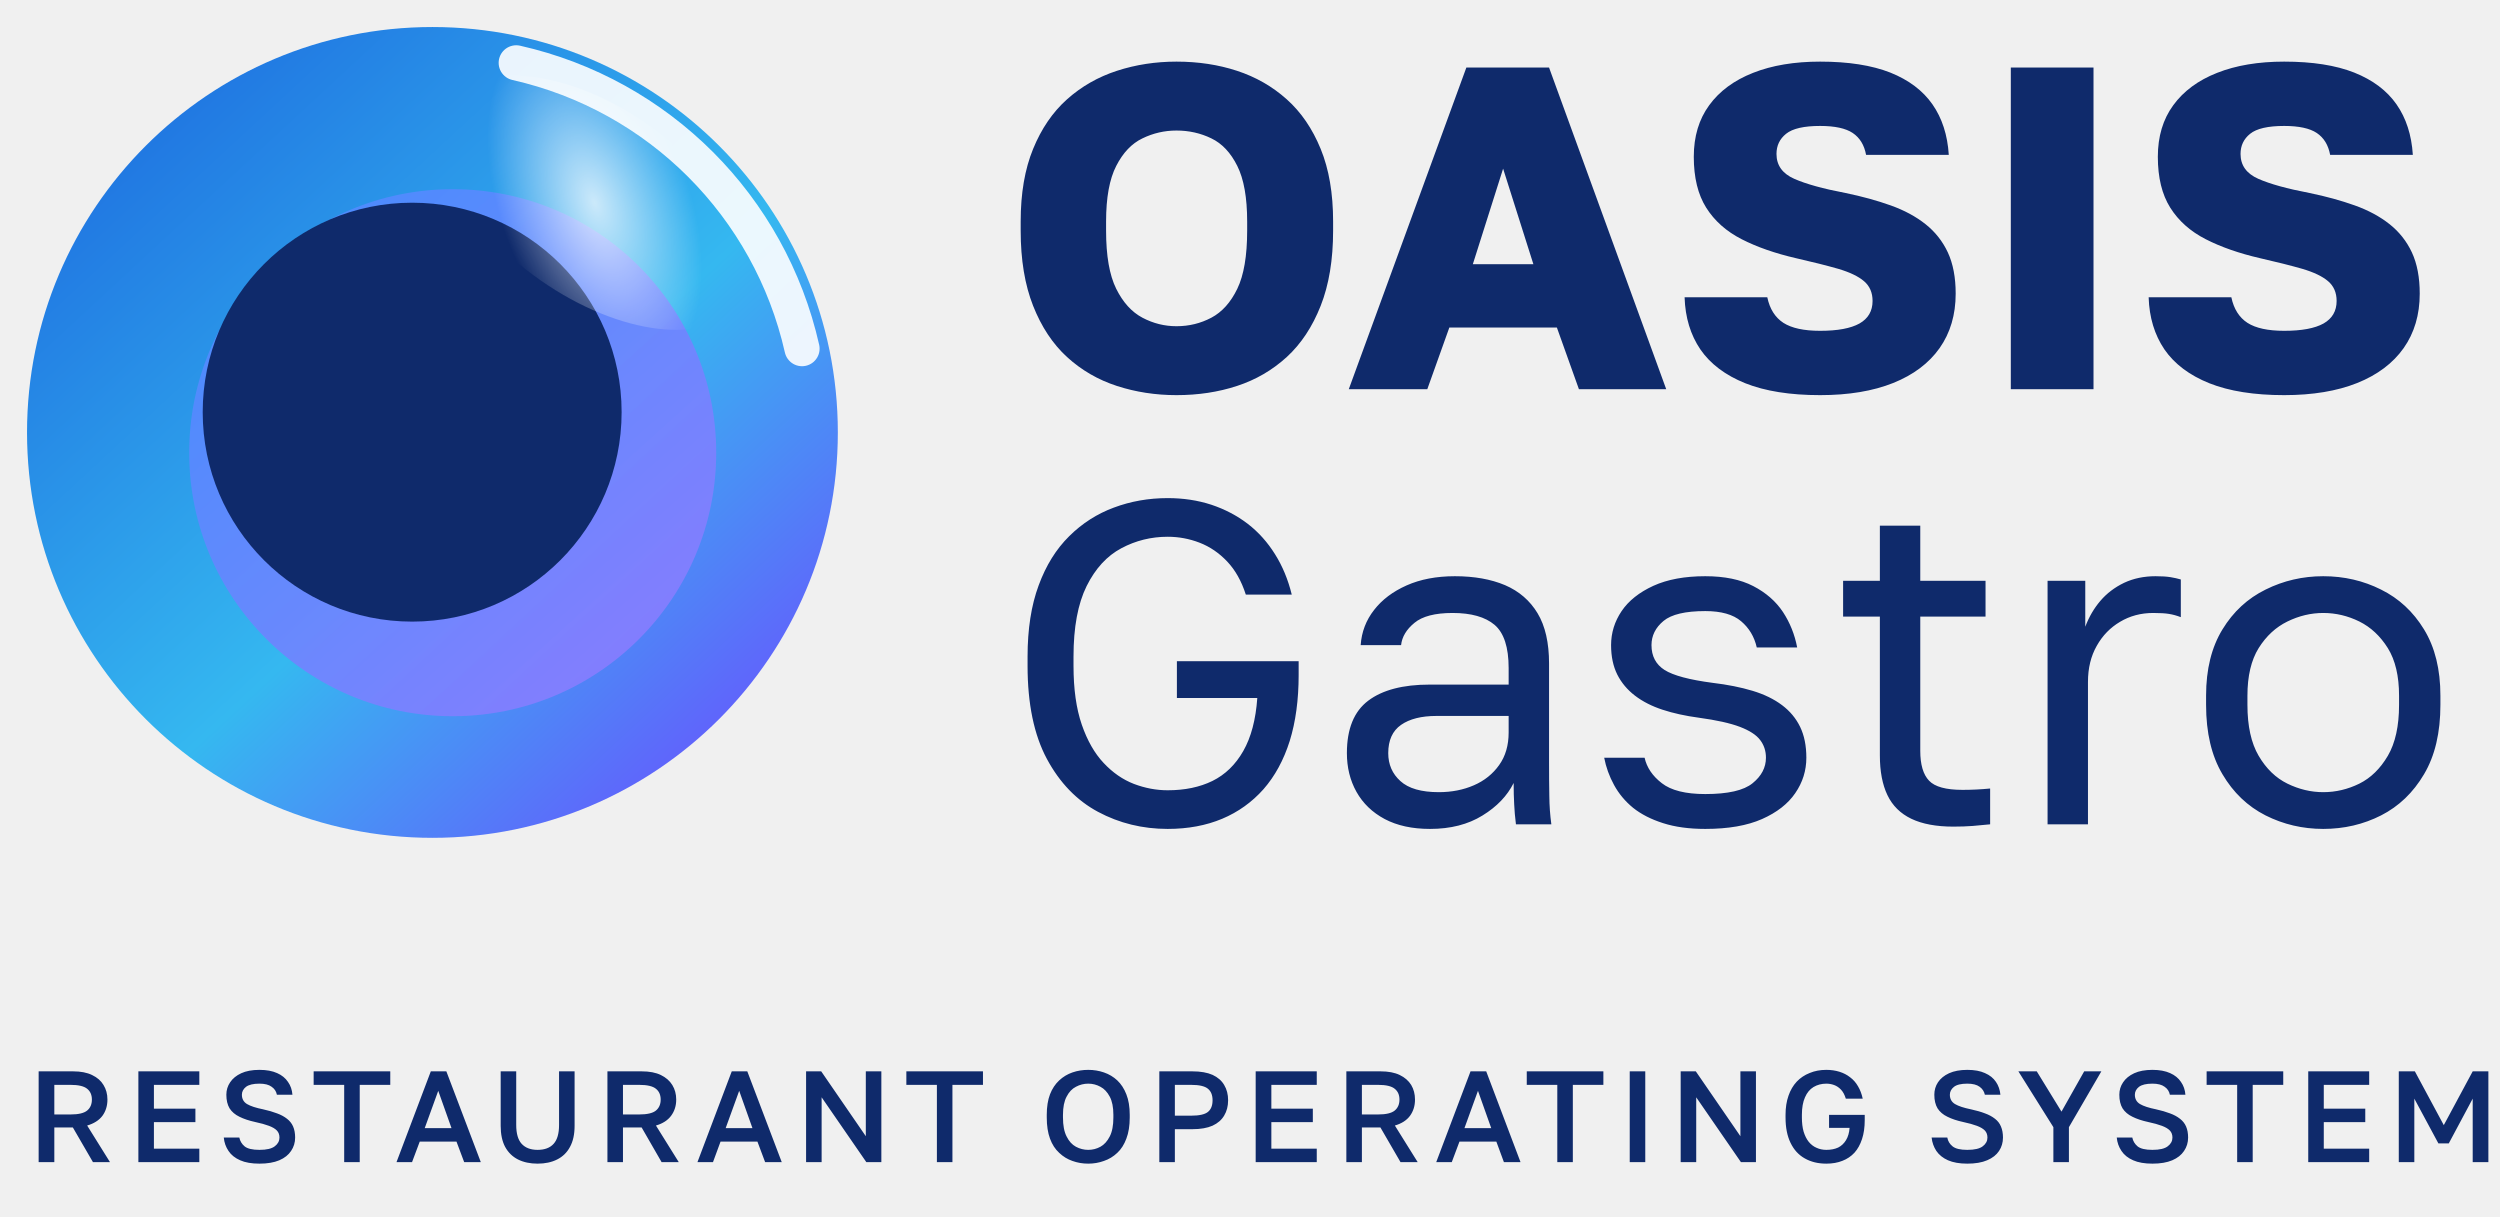
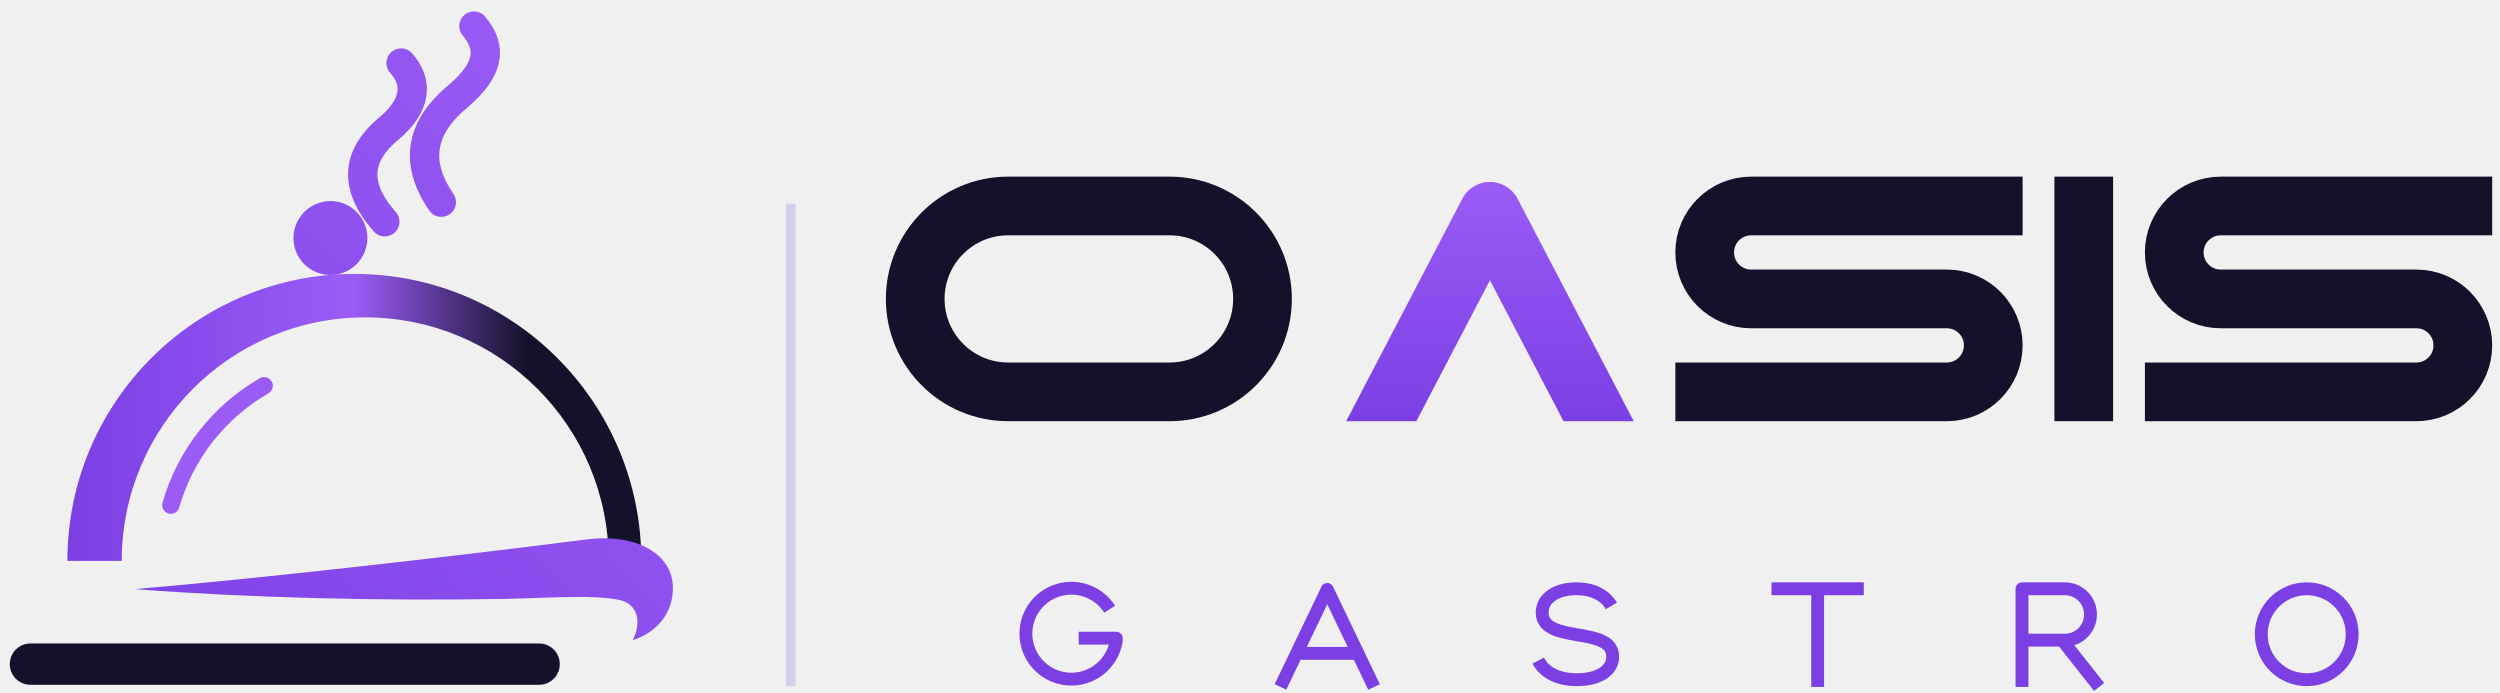
- <svg xmlns="http://www.w3.org/2000/svg" width="185" height="90" viewBox="0 0 185 90" role="img" aria-label="OASIS Gastro — Restaurant Operating System">
+ <svg xmlns="http://www.w3.org/2000/svg" width="368" height="102" viewBox="0 0 368 102" role="img" aria-label="OASIS Gastro">
  <defs>
-     <linearGradient id="oasisgastrologosvg-ring" x1="8" y1="6" x2="58" y2="60" gradientUnits="userSpaceOnUse">
-       <stop offset="0" stop-color="#1E6FE0" />
-       <stop offset="0.55" stop-color="#35B8F0" />
-       <stop offset="1" stop-color="#6D4AFF" />
+     <linearGradient id="ogl-av" x1="0" y1="62" x2="0" y2="26" gradientUnits="userSpaceOnUse">
+       <stop offset="0" stop-color="#7B3FE4" />
+       <stop offset="1" stop-color="#9B5CF6" />
    </linearGradient>
-     <linearGradient id="oasisgastrologosvg-glow" x1="20" y1="18" x2="50" y2="52" gradientUnits="userSpaceOnUse">
-       <stop offset="0" stop-color="#4F8BFF" />
-       <stop offset="1" stop-color="#8F7BFF" />
-     </linearGradient>
-     <radialGradient id="oasisgastrologosvg-shine" cx="0" cy="0" r="1" gradientUnits="userSpaceOnUse" gradientTransform="translate(44 15) rotate(35) scale(13 7)">
-       <stop offset="0" stop-color="#FFFFFF" stop-opacity="0.75" />
-       <stop offset="1" stop-color="#FFFFFF" stop-opacity="0" />
-     </radialGradient>
  </defs>
-   <circle cx="32" cy="32" r="30" fill="url(#oasisgastrologosvg-ring)" />
-   <circle cx="33.5" cy="33.5" r="19.5" fill="url(#oasisgastrologosvg-glow)" fill-opacity="0.9" />
-   <circle cx="30.5" cy="30.5" r="15.5" fill="#0F2A6B" />
-   <ellipse cx="44" cy="15" rx="13" ry="7" transform="rotate(35 44 15)" fill="url(#oasisgastrologosvg-shine)" />
-   <path d="M38.2 4.65A28 28 0 0 1 59.35 25.8" fill="none" stroke="#FFFFFF" stroke-opacity="0.9" stroke-width="2.6" stroke-linecap="round" />
-   <path fill="#0F2A6B" d="M87.06 29.24L87.06 29.24Q84.74 29.24 82.65 28.56Q80.56 27.88 78.96 26.42Q77.37 24.96 76.45 22.63Q75.53 20.30 75.53 17.07L75.53 17.07L75.53 16.39Q75.53 13.26 76.45 11.02Q77.37 8.77 78.96 7.35Q80.56 5.92 82.65 5.24Q84.74 4.56 87.06 4.56L87.06 4.56Q89.47 4.56 91.54 5.24Q93.62 5.92 95.22 7.35Q96.81 8.77 97.73 11.02Q98.65 13.26 98.65 16.39L98.65 16.39L98.65 17.07Q98.65 20.30 97.73 22.63Q96.81 24.96 95.22 26.42Q93.62 27.88 91.54 28.56Q89.47 29.24 87.06 29.24ZM87.06 24.14L87.06 24.14Q88.45 24.14 89.64 23.51Q90.83 22.88 91.56 21.37Q92.29 19.86 92.29 17.07L92.29 17.07L92.29 16.39Q92.29 13.74 91.56 12.28Q90.83 10.81 89.64 10.24Q88.45 9.66 87.06 9.66L87.06 9.66Q85.73 9.66 84.54 10.24Q83.35 10.81 82.60 12.28Q81.85 13.74 81.85 16.39L81.85 16.39L81.85 17.07Q81.85 19.86 82.60 21.37Q83.35 22.88 84.54 23.51Q85.73 24.14 87.06 24.14ZM105.62 28.80L99.81 28.80L108.51 5.00L114.63 5.00L123.30 28.80L116.84 28.80L115.21 24.24L107.25 24.24L105.62 28.80ZM111.23 12.48L108.99 19.55L113.47 19.55L111.23 12.48ZM134.69 29.24L134.69 29.24Q131.36 29.24 129.15 28.36Q126.94 27.47 125.83 25.86Q124.73 24.24 124.66 22.00L124.66 22.00L130.78 22.00Q131.05 23.29 131.97 23.89Q132.89 24.48 134.69 24.48L134.69 24.48Q136.63 24.48 137.60 23.94Q138.57 23.39 138.57 22.27L138.57 22.27Q138.57 21.35 137.94 20.81Q137.31 20.27 136.02 19.89Q134.72 19.52 132.92 19.11L132.92 19.11Q130.58 18.57 128.88 17.70Q127.18 16.83 126.26 15.37Q125.34 13.91 125.34 11.60L125.34 11.60Q125.34 9.35 126.48 7.79Q127.62 6.22 129.73 5.39Q131.83 4.56 134.69 4.56L134.69 4.56Q137.82 4.56 139.88 5.37Q141.93 6.19 143.00 7.72Q144.07 9.25 144.21 11.46L144.21 11.46L138.09 11.46Q137.89 10.37 137.10 9.84Q136.32 9.32 134.69 9.32L134.69 9.32Q132.89 9.32 132.17 9.90Q131.46 10.47 131.46 11.39L131.46 11.39Q131.46 12.65 132.77 13.23Q134.08 13.81 136.56 14.28L136.56 14.28Q138.40 14.66 139.91 15.20Q141.42 15.74 142.49 16.59Q143.56 17.44 144.14 18.68Q144.72 19.93 144.72 21.73L144.72 21.73Q144.72 24.07 143.53 25.76Q142.34 27.44 140.10 28.34Q137.85 29.24 134.69 29.24ZM154.92 28.80L148.80 28.80L148.80 5.00L154.92 5.00L154.92 28.80ZM169.03 29.24L169.03 29.24Q165.70 29.24 163.49 28.36Q161.28 27.47 160.17 25.86Q159.07 24.24 159 22.00L159 22.00L165.12 22.00Q165.39 23.29 166.31 23.89Q167.23 24.48 169.03 24.48L169.03 24.48Q170.97 24.48 171.94 23.94Q172.91 23.39 172.91 22.27L172.91 22.27Q172.91 21.35 172.28 20.81Q171.65 20.27 170.36 19.89Q169.06 19.52 167.26 19.11L167.26 19.11Q164.92 18.57 163.22 17.70Q161.52 16.83 160.60 15.37Q159.68 13.91 159.68 11.60L159.68 11.60Q159.68 9.35 160.82 7.79Q161.96 6.22 164.07 5.39Q166.17 4.56 169.03 4.56L169.03 4.56Q172.16 4.56 174.21 5.37Q176.27 6.19 177.34 7.72Q178.41 9.25 178.55 11.46L178.55 11.46L172.43 11.46Q172.23 10.37 171.44 9.84Q170.66 9.32 169.03 9.32L169.03 9.32Q167.23 9.32 166.51 9.90Q165.80 10.47 165.80 11.39L165.80 11.39Q165.80 12.65 167.11 13.23Q168.42 13.81 170.90 14.28L170.90 14.28Q172.74 14.66 174.25 15.20Q175.76 15.74 176.83 16.59Q177.90 17.44 178.48 18.68Q179.06 19.93 179.06 21.73L179.06 21.73Q179.06 24.07 177.87 25.76Q176.68 27.44 174.44 28.34Q172.19 29.24 169.03 29.24Z" />
-   <path fill="#0F2A6B" d="M86.41 61.34L86.41 61.34Q83.62 61.34 81.26 60.08Q78.90 58.82 77.47 56.16Q76.04 53.49 76.04 49.27L76.04 49.27L76.04 48.59Q76.04 45.53 76.86 43.32Q77.67 41.11 79.12 39.68Q80.56 38.25 82.43 37.56Q84.30 36.86 86.41 36.86L86.41 36.86Q88.14 36.86 89.64 37.35Q91.14 37.85 92.33 38.76Q93.52 39.68 94.35 41.01Q95.18 42.33 95.59 44L95.59 44L92.19 44Q91.71 42.50 90.81 41.55Q89.91 40.60 88.77 40.16Q87.63 39.72 86.41 39.72L86.41 39.72Q84.57 39.72 82.98 40.57Q81.38 41.42 80.41 43.37Q79.44 45.33 79.44 48.59L79.44 48.59L79.44 49.27Q79.44 51.85 80.05 53.62Q80.66 55.39 81.67 56.46Q82.67 57.53 83.91 58.01Q85.15 58.48 86.41 58.48L86.41 58.48Q88.31 58.48 89.72 57.79Q91.14 57.09 92.00 55.58Q92.87 54.06 93.04 51.65L93.04 51.65L87.09 51.65L87.09 48.93L96.10 48.93L96.10 49.95Q96.10 52.70 95.44 54.83Q94.77 56.95 93.50 58.40Q92.22 59.84 90.44 60.59Q88.65 61.34 86.41 61.34ZM105.82 61.34L105.82 61.34Q103.85 61.34 102.47 60.61Q101.10 59.88 100.38 58.60Q99.67 57.33 99.67 55.73L99.67 55.73Q99.67 53.04 101.25 51.85Q102.83 50.66 105.79 50.66L105.79 50.66L111.64 50.66L111.64 49.44Q111.64 47.13 110.60 46.24Q109.56 45.36 107.49 45.36L107.49 45.36Q105.55 45.36 104.67 46.09Q103.78 46.82 103.68 47.74L103.68 47.74L100.69 47.74Q100.79 46.28 101.68 45.14Q102.56 44 104.09 43.32Q105.62 42.64 107.66 42.64L107.66 42.64Q109.80 42.64 111.37 43.30Q112.93 43.97 113.78 45.38Q114.63 46.79 114.63 49.10L114.63 49.10L114.63 56.41Q114.63 57.84 114.65 58.91Q114.66 59.98 114.80 61L114.80 61L112.18 61Q112.08 60.22 112.05 59.52Q112.01 58.82 112.01 57.94L112.01 57.94Q111.30 59.37 109.70 60.35Q108.10 61.34 105.82 61.34ZM106.47 58.62L106.47 58.62Q107.90 58.62 109.07 58.11Q110.24 57.60 110.94 56.61Q111.64 55.63 111.64 54.20L111.64 54.20L111.64 52.98L106.30 52.98Q104.63 52.98 103.68 53.64Q102.73 54.30 102.73 55.73L102.73 55.73Q102.73 56.99 103.63 57.80Q104.53 58.62 106.47 58.62ZM126.19 61.34L126.19 61.34Q124.39 61.34 123.06 60.91Q121.74 60.49 120.85 59.78Q119.97 59.06 119.44 58.09Q118.91 57.12 118.71 56.07L118.71 56.07L121.70 56.07Q121.94 57.16 122.98 57.96Q124.01 58.76 126.19 58.76L126.19 58.76Q128.71 58.76 129.69 57.96Q130.68 57.16 130.68 56.07L130.68 56.07Q130.68 55.32 130.25 54.76Q129.83 54.20 128.76 53.79Q127.69 53.38 125.71 53.11L125.71 53.11Q124.22 52.91 123.03 52.52Q121.84 52.13 120.99 51.48Q120.14 50.83 119.68 49.92Q119.22 49.00 119.22 47.74L119.22 47.74Q119.22 46.38 120.00 45.22Q120.78 44.07 122.35 43.35Q123.91 42.64 126.19 42.64L126.19 42.64Q128.33 42.64 129.74 43.37Q131.15 44.10 131.94 45.29Q132.72 46.48 132.99 47.91L132.99 47.91L130.00 47.91Q129.73 46.72 128.84 45.97Q127.96 45.22 126.19 45.22L126.19 45.22Q123.98 45.22 123.10 45.95Q122.21 46.69 122.21 47.74L122.21 47.74Q122.21 48.96 123.18 49.58Q124.15 50.19 126.73 50.53L126.73 50.53Q128.40 50.73 129.69 51.12Q130.98 51.51 131.87 52.18Q132.75 52.84 133.21 53.79Q133.67 54.74 133.67 56.07L133.67 56.07Q133.67 57.50 132.85 58.69Q132.04 59.88 130.39 60.61Q128.74 61.34 126.19 61.34ZM144.55 61.17L144.55 61.17Q142.65 61.17 141.44 60.59Q140.23 60.01 139.67 58.84Q139.11 57.67 139.11 55.90L139.11 55.90L139.11 45.63L136.39 45.63L136.39 42.98L139.11 42.98L139.11 38.90L142.10 38.90L142.10 42.98L146.93 42.98L146.93 45.63L142.10 45.63L142.10 55.56Q142.10 57.09 142.75 57.77Q143.39 58.45 145.23 58.45L145.23 58.45Q146.25 58.45 147.27 58.35L147.27 58.35L147.27 61Q146.62 61.07 145.98 61.12Q145.33 61.17 144.55 61.17ZM154.51 61L151.52 61L151.52 42.98L154.31 42.98L154.31 46.38Q154.72 45.29 155.43 44.46Q156.14 43.63 157.18 43.13Q158.22 42.64 159.51 42.64L159.51 42.64Q160.19 42.64 160.62 42.71Q161.04 42.78 161.38 42.88L161.38 42.88L161.38 45.67Q160.94 45.50 160.51 45.43Q160.09 45.36 159.34 45.36L159.34 45.36Q157.98 45.36 156.89 46.01Q155.80 46.65 155.16 47.79Q154.51 48.93 154.51 50.46L154.51 50.46L154.51 61ZM171.92 61.34L171.92 61.34Q169.64 61.34 167.65 60.34Q165.66 59.33 164.46 57.29Q163.25 55.25 163.25 52.16L163.25 52.16L163.25 51.48Q163.25 48.56 164.46 46.58Q165.66 44.61 167.65 43.63Q169.64 42.64 171.92 42.64L171.92 42.64Q174.23 42.64 176.20 43.63Q178.18 44.61 179.38 46.58Q180.59 48.56 180.59 51.48L180.59 51.48L180.59 52.16Q180.59 55.25 179.38 57.29Q178.18 59.33 176.20 60.34Q174.23 61.34 171.92 61.34ZM171.92 58.62L171.92 58.62Q173.31 58.62 174.59 57.99Q175.86 57.36 176.70 55.93Q177.53 54.51 177.53 52.16L177.53 52.16L177.53 51.48Q177.53 49.30 176.70 47.96Q175.86 46.62 174.59 45.99Q173.31 45.36 171.92 45.36L171.92 45.36Q170.56 45.36 169.27 45.99Q167.98 46.62 167.14 47.96Q166.31 49.30 166.31 51.48L166.31 51.48L166.31 52.16Q166.31 54.51 167.14 55.93Q167.98 57.36 169.27 57.99Q170.56 58.62 171.92 58.62Z" />
-   <path fill="#0F2A6B" d="M4.02 86L2.86 86L2.86 79.28L5.41 79.28Q6.25 79.28 6.81 79.55Q7.38 79.82 7.66 80.29Q7.95 80.76 7.95 81.37L7.95 81.37Q7.95 82.06 7.58 82.57Q7.20 83.07 6.45 83.29L6.45 83.29L8.14 86L6.88 86L5.39 83.43L4.02 83.43L4.02 86ZM4.02 80.28L4.02 82.47L5.22 82.47Q6.10 82.47 6.45 82.18Q6.80 81.89 6.80 81.37L6.80 81.37Q6.80 80.85 6.45 80.57Q6.10 80.28 5.22 80.28L5.22 80.28L4.02 80.28ZM14.75 86L10.24 86L10.24 79.28L14.75 79.28L14.75 80.28L11.39 80.28L11.39 82.04L14.46 82.04L14.46 83.04L11.39 83.04L11.39 85.00L14.75 85.00L14.75 86ZM19.20 86.11L19.20 86.11Q18.33 86.11 17.77 85.86Q17.20 85.61 16.91 85.17Q16.61 84.73 16.56 84.18L16.56 84.18L17.71 84.18Q17.79 84.57 18.10 84.83Q18.42 85.09 19.20 85.09L19.20 85.09Q20.00 85.09 20.34 84.82Q20.68 84.56 20.68 84.18L20.68 84.18Q20.68 83.86 20.49 83.66Q20.30 83.46 19.90 83.31Q19.50 83.16 18.89 83.03L18.89 83.03Q18.20 82.88 17.72 82.64Q17.24 82.41 16.99 82.02Q16.75 81.62 16.75 81.01L16.75 81.01Q16.75 80.50 17.03 80.09Q17.31 79.67 17.85 79.42Q18.39 79.17 19.20 79.17L19.20 79.17Q19.98 79.17 20.51 79.41Q21.03 79.64 21.31 80.06Q21.60 80.47 21.64 81.01L21.64 81.01L20.49 81.01Q20.42 80.64 20.10 80.42Q19.79 80.19 19.20 80.19L19.20 80.19Q18.51 80.19 18.20 80.43Q17.90 80.67 17.90 81.01L17.90 81.01Q17.90 81.47 18.28 81.70Q18.67 81.93 19.47 82.09L19.47 82.09Q20.06 82.22 20.50 82.39Q20.94 82.55 21.24 82.79Q21.54 83.02 21.69 83.36Q21.84 83.71 21.84 84.18L21.84 84.18Q21.84 84.73 21.54 85.17Q21.25 85.61 20.67 85.86Q20.08 86.11 19.20 86.11ZM26.62 86L25.47 86L25.47 80.28L23.21 80.28L23.21 79.28L28.88 79.28L28.88 80.28L26.62 80.28L26.62 86ZM30.49 86L29.34 86L31.88 79.28L33.03 79.28L35.58 86L34.35 86L33.78 84.48L31.06 84.48L30.49 86ZM32.43 80.72L31.43 83.48L33.41 83.48L32.43 80.72ZM39.78 86.11L39.78 86.11Q38.95 86.11 38.33 85.80Q37.72 85.49 37.38 84.87Q37.05 84.25 37.05 83.31L37.05 83.31L37.05 79.28L38.20 79.28L38.20 83.24Q38.20 84.20 38.60 84.64Q39.01 85.09 39.78 85.09L39.78 85.09Q40.57 85.09 40.97 84.64Q41.37 84.20 41.37 83.25L41.37 83.25L41.37 79.28L42.52 79.28L42.52 83.31Q42.52 84.25 42.18 84.87Q41.85 85.49 41.23 85.80Q40.62 86.11 39.78 86.11ZM46.10 86L44.95 86L44.95 79.28L47.49 79.28Q48.34 79.28 48.90 79.55Q49.46 79.82 49.75 80.29Q50.04 80.76 50.04 81.37L50.04 81.37Q50.04 82.06 49.66 82.57Q49.29 83.07 48.54 83.29L48.54 83.29L50.23 86L48.96 86L47.48 83.43L46.10 83.43L46.10 86ZM46.10 80.28L46.10 82.47L47.30 82.47Q48.19 82.47 48.54 82.18Q48.89 81.89 48.89 81.37L48.89 81.37Q48.89 80.85 48.54 80.57Q48.19 80.28 47.30 80.28L47.30 80.28L46.10 80.28ZM52.76 86L51.61 86L54.15 79.28L55.30 79.28L57.85 86L56.62 86L56.05 84.48L53.32 84.48L52.76 86ZM54.70 80.72L53.70 83.48L55.68 83.48L54.70 80.72ZM60.80 86L59.65 86L59.65 79.28L60.77 79.28L64.07 84.08L64.07 79.28L65.22 79.28L65.22 86L64.11 86L60.80 81.20L60.80 86ZM70.48 86L69.33 86L69.33 80.28L67.07 80.28L67.07 79.28L72.74 79.28L72.74 80.28L70.48 80.28L70.48 86ZM80.53 86.11L80.53 86.11Q79.91 86.11 79.36 85.91Q78.81 85.72 78.38 85.31Q77.94 84.91 77.70 84.26Q77.46 83.61 77.46 82.69L77.46 82.69L77.46 82.50Q77.46 81.61 77.70 80.98Q77.94 80.36 78.38 79.95Q78.81 79.55 79.36 79.36Q79.91 79.17 80.53 79.17L80.53 79.17Q81.14 79.17 81.69 79.36Q82.25 79.55 82.68 79.95Q83.11 80.36 83.35 80.98Q83.60 81.61 83.60 82.50L83.60 82.50L83.60 82.69Q83.60 83.61 83.35 84.26Q83.11 84.91 82.68 85.31Q82.25 85.72 81.69 85.91Q81.14 86.11 80.53 86.11ZM80.53 85.09L80.53 85.09Q81.01 85.09 81.43 84.86Q81.85 84.63 82.12 84.10Q82.39 83.58 82.39 82.69L82.39 82.69L82.39 82.50Q82.39 81.65 82.12 81.15Q81.85 80.64 81.43 80.42Q81.01 80.19 80.53 80.19L80.53 80.19Q80.05 80.19 79.62 80.42Q79.19 80.64 78.93 81.15Q78.66 81.65 78.66 82.50L78.66 82.50L78.66 82.69Q78.66 83.58 78.93 84.10Q79.19 84.63 79.62 84.86Q80.05 85.09 80.53 85.09ZM86.94 86L85.79 86L85.79 79.28L88.24 79.28Q89.14 79.28 89.73 79.54Q90.31 79.81 90.59 80.29Q90.88 80.77 90.88 81.42L90.88 81.42Q90.88 82.07 90.59 82.55Q90.31 83.03 89.73 83.30Q89.14 83.56 88.24 83.56L88.24 83.56L86.94 83.56L86.94 86ZM86.94 80.28L86.94 82.56L88.14 82.56Q89.05 82.56 89.39 82.28Q89.73 82.00 89.73 81.42L89.73 81.42Q89.73 80.85 89.39 80.57Q89.05 80.28 88.14 80.28L88.14 80.28L86.94 80.28ZM97.44 86L92.92 86L92.92 79.28L97.44 79.28L97.44 80.28L94.08 80.28L94.08 82.04L97.15 82.04L97.15 83.04L94.08 83.04L94.08 85.00L97.44 85.00L97.44 86ZM100.78 86L99.63 86L99.63 79.28L102.17 79.28Q103.02 79.28 103.58 79.55Q104.14 79.82 104.43 80.29Q104.71 80.76 104.71 81.37L104.71 81.37Q104.71 82.06 104.34 82.57Q103.97 83.07 103.22 83.29L103.22 83.29L104.91 86L103.64 86L102.15 83.43L100.78 83.43L100.78 86ZM100.78 80.28L100.78 82.47L101.98 82.47Q102.86 82.47 103.21 82.18Q103.56 81.89 103.56 81.37L103.56 81.37Q103.56 80.85 103.21 80.57Q102.86 80.28 101.98 80.28L101.98 80.28L100.78 80.28ZM107.43 86L106.28 86L108.82 79.28L109.98 79.28L112.52 86L111.29 86L110.73 84.48L108.00 84.48L107.43 86ZM109.37 80.72L108.37 83.48L110.35 83.48L109.37 80.72ZM116.39 86L115.24 86L115.24 80.28L112.98 80.28L112.98 79.28L118.65 79.28L118.65 80.28L116.39 80.28L116.39 86ZM121.75 86L120.60 86L120.60 79.28L121.75 79.28L121.75 86ZM125.52 86L124.37 86L124.37 79.28L125.49 79.28L128.79 84.08L128.79 79.28L129.94 79.28L129.94 86L128.83 86L125.52 81.20L125.52 86ZM135.15 86.11L135.15 86.11Q134.23 86.11 133.55 85.72Q132.87 85.34 132.50 84.57Q132.13 83.81 132.13 82.69L132.13 82.69L132.13 82.50Q132.13 81.70 132.35 81.08Q132.56 80.47 132.96 80.04Q133.36 79.62 133.92 79.40Q134.47 79.17 135.15 79.17L135.15 79.17Q135.67 79.17 136.12 79.31Q136.57 79.45 136.91 79.72Q137.26 79.98 137.49 80.38Q137.73 80.78 137.84 81.30L137.84 81.30L136.59 81.30Q136.46 80.87 136.23 80.63Q136.00 80.39 135.72 80.29Q135.44 80.19 135.15 80.19L135.15 80.19Q134.62 80.19 134.20 80.44Q133.79 80.69 133.57 81.20Q133.34 81.71 133.34 82.50L133.34 82.50L133.34 82.69Q133.34 83.30 133.47 83.75Q133.61 84.20 133.85 84.50Q134.10 84.80 134.43 84.94Q134.76 85.09 135.15 85.09L135.15 85.09Q135.65 85.09 136.02 84.92Q136.38 84.74 136.60 84.38Q136.83 84.01 136.87 83.46L136.87 83.46L135.35 83.46L135.35 82.50L137.99 82.50L137.99 82.88Q137.99 83.69 137.79 84.29Q137.59 84.90 137.23 85.30Q136.86 85.70 136.34 85.90Q135.82 86.11 135.15 86.11ZM145.58 86.11L145.58 86.11Q144.72 86.11 144.15 85.86Q143.59 85.61 143.29 85.17Q143.00 84.73 142.94 84.18L142.94 84.18L144.10 84.18Q144.17 84.57 144.49 84.83Q144.81 85.09 145.58 85.09L145.58 85.09Q146.39 85.09 146.73 84.82Q147.07 84.56 147.07 84.18L147.07 84.18Q147.07 83.86 146.88 83.66Q146.69 83.46 146.29 83.31Q145.89 83.16 145.28 83.03L145.28 83.03Q144.59 82.88 144.11 82.64Q143.63 82.41 143.38 82.02Q143.14 81.62 143.14 81.01L143.14 81.01Q143.14 80.50 143.41 80.09Q143.69 79.67 144.23 79.42Q144.78 79.17 145.58 79.17L145.58 79.17Q146.37 79.17 146.89 79.41Q147.42 79.64 147.70 80.06Q147.98 80.47 148.03 81.01L148.03 81.01L146.88 81.01Q146.80 80.64 146.49 80.42Q146.18 80.19 145.58 80.19L145.58 80.19Q144.89 80.19 144.59 80.43Q144.29 80.67 144.29 81.01L144.29 81.01Q144.29 81.47 144.67 81.70Q145.06 81.93 145.85 82.09L145.85 82.09Q146.45 82.22 146.89 82.39Q147.33 82.55 147.63 82.79Q147.93 83.02 148.07 83.36Q148.22 83.71 148.22 84.18L148.22 84.18Q148.22 84.73 147.93 85.17Q147.64 85.61 147.05 85.86Q146.47 86.11 145.58 86.11ZM153.10 86L151.95 86L151.95 83.41L149.36 79.28L150.72 79.28L152.55 82.26L154.23 79.28L155.50 79.28L153.10 83.41L153.10 86ZM159.28 86.11L159.28 86.11Q158.41 86.11 157.85 85.86Q157.28 85.61 156.99 85.17Q156.69 84.73 156.64 84.18L156.64 84.18L157.79 84.18Q157.87 84.57 158.18 84.83Q158.50 85.09 159.28 85.09L159.28 85.09Q160.08 85.09 160.42 84.82Q160.76 84.56 160.76 84.18L160.76 84.18Q160.76 83.86 160.57 83.66Q160.38 83.46 159.98 83.31Q159.58 83.16 158.97 83.03L158.97 83.03Q158.28 82.88 157.80 82.64Q157.32 82.41 157.07 82.02Q156.83 81.62 156.83 81.01L156.83 81.01Q156.83 80.50 157.11 80.09Q157.39 79.67 157.93 79.42Q158.47 79.17 159.28 79.17L159.28 79.17Q160.06 79.17 160.59 79.41Q161.11 79.64 161.39 80.06Q161.68 80.47 161.72 81.01L161.72 81.01L160.57 81.01Q160.50 80.64 160.18 80.42Q159.87 80.19 159.28 80.19L159.28 80.19Q158.59 80.19 158.28 80.43Q157.98 80.67 157.98 81.01L157.98 81.01Q157.98 81.47 158.36 81.70Q158.75 81.93 159.55 82.09L159.55 82.09Q160.14 82.22 160.58 82.39Q161.02 82.55 161.32 82.79Q161.62 83.02 161.77 83.36Q161.92 83.71 161.92 84.18L161.92 84.18Q161.92 84.73 161.62 85.17Q161.33 85.61 160.75 85.86Q160.16 86.11 159.28 86.11ZM166.70 86L165.55 86L165.55 80.28L163.29 80.28L163.29 79.28L168.96 79.28L168.96 80.28L166.70 80.28L166.70 86ZM175.32 86L170.81 86L170.81 79.28L175.32 79.28L175.32 80.28L171.96 80.28L171.96 82.04L175.03 82.04L175.03 83.04L171.96 83.04L171.96 85.00L175.32 85.00L175.32 86ZM178.66 86L177.51 86L177.51 79.28L178.70 79.28L180.84 83.26L182.98 79.28L184.14 79.28L184.14 86L182.98 86L182.98 81.30L181.21 84.61L180.44 84.61L178.66 81.30L178.66 86Z" />
+   <g transform="translate(0 0) scale(1.6)">
+     <defs>
+       <linearGradient id="ogl-m-v" x1="4" y1="60" x2="60" y2="8" gradientUnits="userSpaceOnUse">
+         <stop offset="0" stop-color="#7B3FE4" />
+         <stop offset="1" stop-color="#9B5CF6" />
+       </linearGradient>
+       <linearGradient id="ogl-m-dome" x1="6.2" y1="0" x2="59" y2="0" gradientUnits="userSpaceOnUse">
+         <stop offset="0" stop-color="#7B3FE4" />
+         <stop offset="0.5" stop-color="#9B5CF6" />
+         <stop offset="0.8" stop-color="#14112B" />
+         <stop offset="1" stop-color="#14112B" />
+       </linearGradient>
+     </defs>
+     <g fill="none" stroke="url(#ogl-m-v)" stroke-linecap="round" stroke-width="2.7">
+       <path d="M35.4 20.4C32.4 17 32.9 14.2 35.8 11.8C38.3 9.7 38.5 7.6 36.9 5.8" />
+       <path d="M40.6 18.6C38 14.8 38.8 11.6 42.2 8.8C45 6.4 45.3 4.4 43.6 2.4" />
+     </g>
+     <circle cx="30.4" cy="21.9" r="3.4" fill="url(#ogl-m-v)" />
+     <path d="M6.2 51.6A26.4 26.4 0 0 1 59 51.6L56 51.6A22.4 22.4 0 0 0 11.2 51.6Z" fill="url(#ogl-m-dome)" />
+     <path d="M15.72 46.47A18.6 18.6 0 0 1 24.3 35.49" fill="none" stroke="#9B5CF6" stroke-width="1.6" stroke-linecap="round" />
+     <path d="M12.4 54.2C24 53.2 40 51.4 54.2 49.6C58.6 49.1 61.8 51 61.9 53.9C62 56.4 60.4 58.2 58.2 58.9C59 57.4 58.8 55.6 57 55.2C54.6 54.7 51 55 46.4 55.1C35 55.3 22.8 55 12.4 54.2Z" fill="url(#ogl-m-v)" />
+     <path d="M2.8 59.2H49.6A1.9 1.9 0 0 1 49.6 63H2.8A1.9 1.9 0 0 1 2.8 59.2Z" fill="#14112B" />
+   </g>
+   <rect x="115.7" y="30" width="1.4" height="71" fill="#D4CFEA" />
+   <rect x="134.72" y="30.32" width="51.12" height="27.36" rx="13.68" fill="none" stroke="#14112B" stroke-width="8.64" />
+   <clipPath id="ogl-a">
+     <rect x="186.2" y="26" width="66.24" height="36" />
+   </clipPath>
+   <path clip-path="url(#ogl-a)" d="M198.81 70.64L219.32 31.36L239.83 70.64" fill="none" stroke="url(#ogl-av)" stroke-width="9.16" stroke-linejoin="round" />
+   <path d="M297.73 30.32H257.77A6.84 6.84 0 0 0 257.77 44H286.57A6.84 6.84 0 0 1 286.57 57.68H246.61" fill="none" stroke="#14112B" stroke-width="8.64" />
+   <rect x="302.41" y="26" width="8.64" height="36" fill="#14112B" />
+   <path d="M366.85 30.32H326.89A6.84 6.84 0 0 0 326.89 44H355.69A6.84 6.84 0 0 1 355.69 57.68H315.73" fill="none" stroke="#14112B" stroke-width="8.64" />
+   <g fill="none" stroke="#7B3FE4" stroke-width="1.95" stroke-linejoin="round">
+     <path transform="translate(149.86 85.6) scale(0.97)" d="M13.9 4.2A6.9 6.9 0 1 0 14.9 9V8.6H9.2" />
+     <path transform="translate(187.61 85.6) scale(0.97)" d="M0.9 16L8 1.2L15.1 16M3.7 10.9H12.3" />
+     <path transform="translate(225.36 85.6) scale(0.97)" d="M12.2 3.7C11.2 2 9.3 1.1 6.9 1.1C3.9 1.1 1.7 2.5 1.7 4.7C1.7 9.6 12.4 6.6 12.4 11.4C12.4 13.6 10.1 14.9 7 14.9C4.2 14.9 2.1 13.9 1.1 12" />
+     <path transform="translate(260.77 85.6) scale(0.97)" d="M0 1.1H14M7 1.1V16" />
+     <path transform="translate(296.57 85.6) scale(0.97)" d="M1.1 16V1.1H7.6A3.9 3.9 0 0 1 7.6 8.9H1.1M7.2 8.9L12.8 16" />
+     <path transform="translate(331.79 85.6) scale(0.97)" d="M8 1.1A6.9 6.9 0 1 1 8 14.9A6.9 6.9 0 1 1 8 1.1Z" />
+   </g>
</svg>
